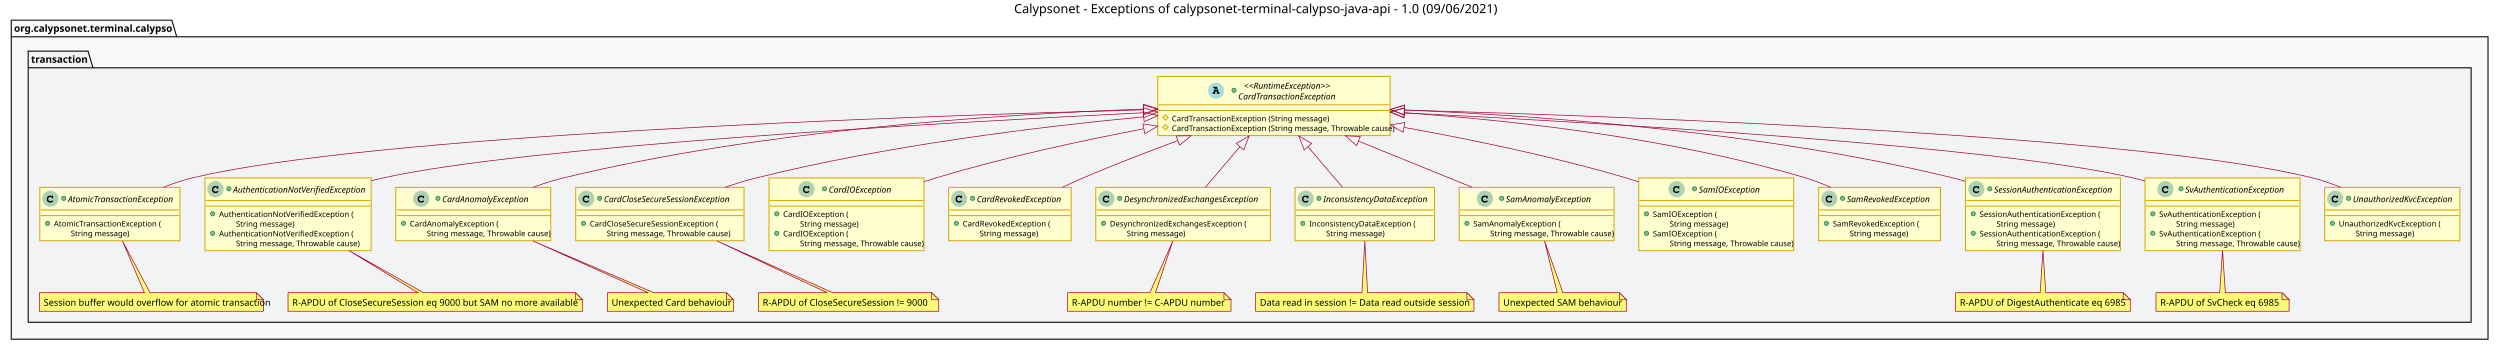
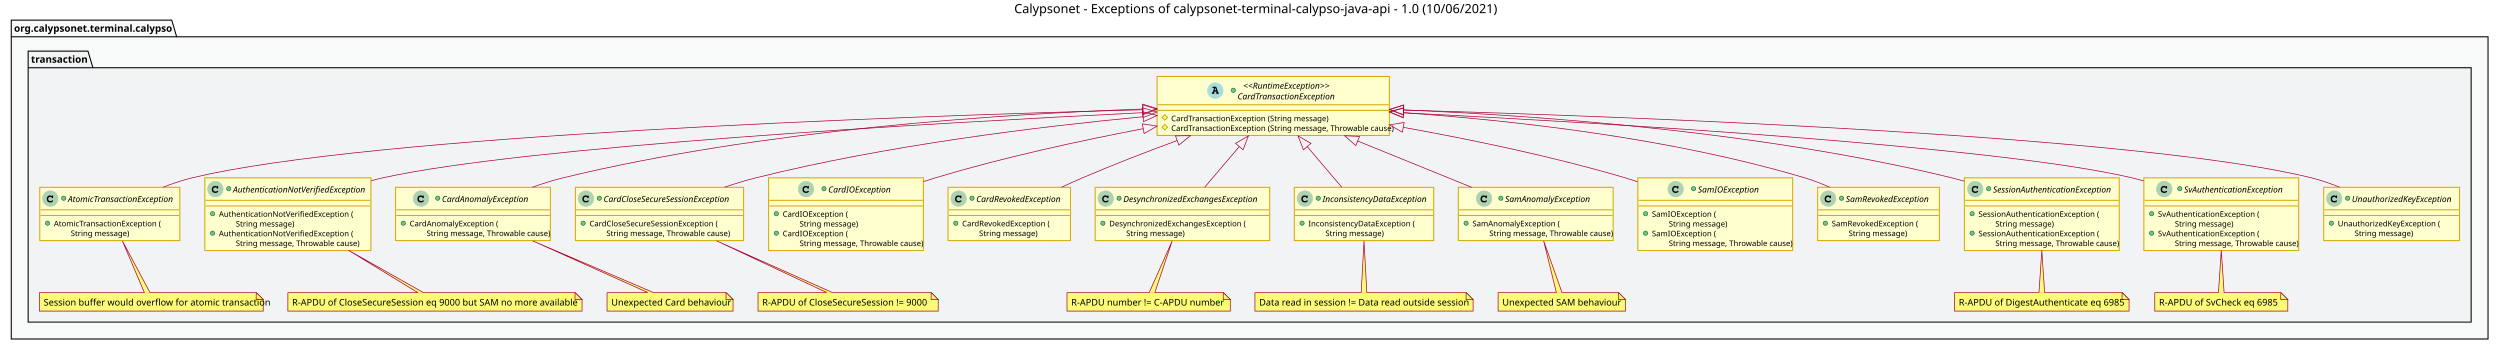
- <svg xmlns="http://www.w3.org/2000/svg" contentScriptType="application/ecmascript" contentStyleType="text/css" height="1220px" preserveAspectRatio="none" style="width:8875px;height:1220px;background:#FFFFFF;" version="1.1" viewBox="0 0 8875 1220" width="8875px" zoomAndPan="magnify">
+ <svg xmlns="http://www.w3.org/2000/svg" contentScriptType="application/ecmascript" contentStyleType="text/css" height="1220px" preserveAspectRatio="none" style="width:8880px;height:1220px;background:#FFFFFF;" version="1.1" viewBox="0 0 8880 1220" width="8880px" zoomAndPan="magnify">
  <defs />
  <g>
-     <text fill="#000000" font-family="sans-serif" font-size="45" lengthAdjust="spacing" textLength="1642.5" x="3600" y="46.714">Calypsonet - Exceptions of calypsonet-terminal-calypso-java-api - 1.0 (09/06/2021)</text>
-     <polygon fill="#F8F9F9" points="40,71.602,610,71.602,627.5,130.625,8832.5,130.625,8832.5,1204.102,40,1204.102,40,71.602" style="stroke:#000000;stroke-width:3.75;" />
+     <text fill="#000000" font-family="sans-serif" font-size="45" lengthAdjust="spacing" textLength="1642.5" x="3602.5" y="46.714">Calypsonet - Exceptions of calypsonet-terminal-calypso-java-api - 1.0 (10/06/2021)</text>
+     <polygon fill="#F8F9F9" points="40,71.602,610,71.602,627.5,130.625,8837.5,130.625,8837.5,1204.102,40,1204.102,40,71.602" style="stroke:#000000;stroke-width:3.75;" />
    <line style="stroke:#000000;stroke-width:3.75;" x1="40" x2="627.5" y1="130.625" y2="130.625" />
    <text fill="#000000" font-family="sans-serif" font-size="35" font-weight="bold" lengthAdjust="spacing" textLength="555" x="50" y="112.935">org.calypsonet.terminal.calypso</text>
-     <polygon fill="#F2F3F4" points="100,181.602,312.5,181.602,330,240.625,8772.5,240.625,8772.5,1144.102,100,1144.102,100,181.602" style="stroke:#000000;stroke-width:3.75;" />
+     <polygon fill="#F2F3F4" points="100,181.602,312.5,181.602,330,240.625,8777.5,240.625,8777.5,1144.102,100,1144.102,100,181.602" style="stroke:#000000;stroke-width:3.75;" />
    <line style="stroke:#000000;stroke-width:3.75;" x1="100" x2="330" y1="240.625" y2="240.625" />
    <text fill="#000000" font-family="sans-serif" font-size="35" font-weight="bold" lengthAdjust="spacing" textLength="197.5" x="110" y="222.935">transaction</text>
    <rect codeLine="51" fill="#FEFECE" height="209.648" id="CardTransactionException" style="stroke:#D4AC0D;stroke-width:3.75;" width="825" x="4110" y="271.602" />
    <ellipse cx="4316.875" cy="321.836" fill="#A9DCDF" rx="27.5" ry="27.5" style="stroke:#A9DCDF;stroke-width:2.5;" />
    <path d="M4321.25,325.586 L4313.008,325.586 L4311.914,328.086 L4311.914,328.086 L4313.086,328.086 L4314.375,329.648 L4314.375,330.586 L4314.375,331.523 L4313.086,333.086 L4311.914,333.086 L4307.188,333.086 L4305.664,333.086 L4304.375,331.523 L4304.375,330.586 L4304.375,329.648 L4305.664,328.086 L4307.188,328.086 L4312.969,313.086 L4310.781,313.086 L4308.164,313.086 L4306.875,311.523 L4306.875,310.586 L4306.875,309.648 L4308.164,308.086 L4310.781,308.086 L4319.961,308.086 L4326.68,328.086 L4328.086,328.086 L4328.086,328.086 L4329.375,329.648 L4329.375,330.586 L4329.375,331.523 L4328.086,333.086 L4326.68,333.086 L4321.953,333.086 L4320.664,333.086 L4319.375,331.523 L4319.375,330.586 L4319.375,329.648 L4320.664,328.086 L4321.953,328.086 L4321.953,328.086 L4321.25,325.586 Z M4319.883,320.586 L4316.875,311.641 L4314.297,320.586 L4319.883,320.586 Z " fill="#000000" />
    <ellipse cx="4380.625" cy="320.586" fill="#84BE84" rx="7.5" ry="7.5" style="stroke:#038048;stroke-width:2.5;" />
    <text fill="#000000" font-family="sans-serif" font-size="30" font-style="italic" lengthAdjust="spacing" textLength="322.5" x="4415.625" y="315.244">&lt;&lt;RuntimeException&gt;&gt;</text>
    <text fill="#000000" font-family="sans-serif" font-size="30" font-style="italic" lengthAdjust="spacing" textLength="362.5" x="4395.625" y="352.978">CardTransactionException</text>
    <line style="stroke:#D4AC0D;stroke-width:3.75;" x1="4112.5" x2="4932.5" y1="372.07" y2="372.07" />
    <line style="stroke:#D4AC0D;stroke-width:3.75;" x1="4112.5" x2="4932.5" y1="392.07" y2="392.07" />
    <polygon fill="#FFFF44" points="4137.5,407.07,4147.5,417.07,4137.5,427.07,4127.5,417.07" style="stroke:#B38D22;stroke-width:2.5;" />
    <text fill="#000000" font-family="sans-serif" font-size="27.5" lengthAdjust="spacing" textLength="532.5" x="4160" y="430.618">CardTransactionException (String message)</text>
    <polygon fill="#FFFF44" points="4137.5,441.66,4147.5,451.66,4137.5,461.66,4127.5,451.66" style="stroke:#B38D22;stroke-width:2.5;" />
    <text fill="#000000" font-family="sans-serif" font-size="27.5" lengthAdjust="spacing" textLength="760" x="4160" y="465.207">CardTransactionException (String message, Throwable cause)</text>
    <rect codeLine="56" fill="#FEFECE" height="189.18" id="AtomicTransactionException" style="stroke:#D4AC0D;stroke-width:3.75;" width="497.5" x="141.25" y="665.352" />
    <ellipse cx="178.75" cy="705.352" fill="#ADD1B2" rx="27.5" ry="27.5" style="stroke:#ADD1B2;stroke-width:2.5;" />
    <path d="M183.75,696.602 Q184.258,695.352 184.844,694.727 Q185.43,694.102 186.094,694.102 Q187.266,694.102 188.008,694.805 Q188.75,695.508 188.75,697.148 L188.75,701.055 Q188.75,702.695 188.047,703.398 Q187.344,704.102 186.25,704.102 Q185.273,704.102 184.648,703.672 Q184.023,703.242 183.75,702.109 Q183.633,701.328 183.203,700.898 Q182.422,700.078 181.016,699.609 Q179.609,699.102 178.203,699.102 Q176.445,699.102 174.961,699.805 Q173.516,700.508 172.383,702.07 Q171.25,703.633 171.25,705.781 L171.25,708.086 Q171.25,710.664 173.359,712.383 Q175.469,714.102 179.219,714.102 Q181.445,714.102 183.008,713.594 Q183.906,713.32 184.922,712.422 Q185.586,711.914 185.938,711.758 Q186.289,711.602 186.719,711.602 Q187.539,711.602 188.125,712.266 Q188.75,712.891 188.75,713.789 Q188.75,714.648 187.891,715.664 Q186.641,717.148 184.648,717.969 Q182.031,719.102 178.828,719.102 Q175.078,719.102 172.07,717.617 Q169.648,716.445 167.93,713.906 Q166.25,711.367 166.25,708.359 L166.25,705.625 Q166.25,702.5 167.734,699.766 Q169.258,697.031 171.875,695.586 Q174.531,694.102 177.5,694.102 Q179.297,694.102 180.859,694.727 Q182.422,695.352 183.75,696.602 Z " fill="#000000" />
    <ellipse cx="226.25" cy="704.102" fill="#84BE84" rx="7.5" ry="7.5" style="stroke:#038048;stroke-width:2.5;" />
    <text fill="#000000" font-family="sans-serif" font-size="30" font-style="italic" lengthAdjust="spacing" textLength="390" x="241.25" y="717.627">AtomicTransactionException</text>
    <line style="stroke:#D4AC0D;stroke-width:3.75;" x1="143.75" x2="636.25" y1="745.352" y2="745.352" />
    <line style="stroke:#D4AC0D;stroke-width:3.75;" x1="143.75" x2="636.25" y1="765.352" y2="765.352" />
    <ellipse cx="168.75" cy="792.852" fill="#84BE84" rx="7.5" ry="7.5" style="stroke:#038048;stroke-width:2.5;" />
    <text fill="#000000" font-family="sans-serif" font-size="27.5" lengthAdjust="spacing" textLength="360" x="191.25" y="803.899">AtomicTransactionException (</text>
    <text fill="#000000" font-family="sans-serif" font-size="27.5" lengthAdjust="spacing" textLength="197.5" x="251.25" y="838.489">String message)</text>
    <path d="M140,1039.102 L140,1104.98 A0,0 0 0 0 140,1104.98 L935,1104.98 A0,0 0 0 0 935,1104.98 L935,1064.102 L910,1039.102 L532.737,1039.102 L434.655,855.567 L512.737,1039.102 L140,1039.102 A0,0 0 0 0 140,1039.102 " fill="#FBFB77" style="stroke:#A80036;stroke-width:2.5;" />
    <path d="M910,1039.102 L910,1064.102 L935,1064.102 L910,1039.102 " fill="#FBFB77" style="stroke:#A80036;stroke-width:2.5;" />
    <text fill="#000000" font-family="sans-serif" font-size="32.5" lengthAdjust="spacing" textLength="742.5" x="155" y="1085.339">Session buffer would overflow for atomic transaction</text>
    <rect codeLine="62" fill="#FEFECE" height="258.359" id="AuthenticationNotVerifiedException" style="stroke:#D4AC0D;stroke-width:3.75;" width="590" x="727.5" y="631.602" />
    <ellipse cx="765" cy="671.602" fill="#ADD1B2" rx="27.5" ry="27.5" style="stroke:#ADD1B2;stroke-width:2.5;" />
    <path d="M770,662.852 Q770.508,661.602 771.094,660.977 Q771.68,660.352 772.344,660.352 Q773.516,660.352 774.258,661.055 Q775,661.758 775,663.398 L775,667.305 Q775,668.945 774.297,669.648 Q773.594,670.352 772.5,670.352 Q771.523,670.352 770.898,669.922 Q770.273,669.492 770,668.359 Q769.883,667.578 769.453,667.148 Q768.672,666.328 767.266,665.859 Q765.859,665.352 764.453,665.352 Q762.695,665.352 761.211,666.055 Q759.766,666.758 758.633,668.32 Q757.5,669.883 757.5,672.031 L757.5,674.336 Q757.5,676.914 759.609,678.633 Q761.719,680.352 765.469,680.352 Q767.695,680.352 769.258,679.844 Q770.156,679.57 771.172,678.672 Q771.836,678.164 772.188,678.008 Q772.539,677.852 772.969,677.852 Q773.789,677.852 774.375,678.516 Q775,679.141 775,680.039 Q775,680.898 774.141,681.914 Q772.891,683.398 770.898,684.219 Q768.281,685.352 765.078,685.352 Q761.328,685.352 758.32,683.867 Q755.898,682.695 754.18,680.156 Q752.5,677.617 752.5,674.609 L752.5,671.875 Q752.5,668.75 753.984,666.016 Q755.508,663.281 758.125,661.836 Q760.781,660.352 763.75,660.352 Q765.547,660.352 767.109,660.977 Q768.672,661.602 770,662.852 Z " fill="#000000" />
    <ellipse cx="812.5" cy="670.352" fill="#84BE84" rx="7.5" ry="7.5" style="stroke:#038048;stroke-width:2.5;" />
    <text fill="#000000" font-family="sans-serif" font-size="30" font-style="italic" lengthAdjust="spacing" textLength="482.5" x="827.5" y="683.877">AuthenticationNotVerifiedException</text>
    <line style="stroke:#D4AC0D;stroke-width:3.75;" x1="730" x2="1315" y1="711.602" y2="711.602" />
    <line style="stroke:#D4AC0D;stroke-width:3.75;" x1="730" x2="1315" y1="731.602" y2="731.602" />
    <ellipse cx="755" cy="759.102" fill="#84BE84" rx="7.5" ry="7.5" style="stroke:#038048;stroke-width:2.5;" />
    <text fill="#000000" font-family="sans-serif" font-size="27.5" lengthAdjust="spacing" textLength="442.5" x="777.5" y="770.149">AuthenticationNotVerifiedException (</text>
    <text fill="#000000" font-family="sans-serif" font-size="27.5" lengthAdjust="spacing" textLength="197.5" x="837.5" y="804.739">String message)</text>
    <ellipse cx="755" cy="828.281" fill="#84BE84" rx="7.5" ry="7.5" style="stroke:#038048;stroke-width:2.5;" />
    <text fill="#000000" font-family="sans-serif" font-size="27.5" lengthAdjust="spacing" textLength="442.5" x="777.5" y="839.329">AuthenticationNotVerifiedException (</text>
    <text fill="#000000" font-family="sans-serif" font-size="27.5" lengthAdjust="spacing" textLength="425" x="837.5" y="873.918">String message, Throwable cause)</text>
    <path d="M1022.5,1039.102 L1022.5,1104.98 A0,0 0 0 0 1022.5,1104.98 L2067.5,1104.98 A0,0 0 0 0 2067.5,1104.98 L2067.5,1064.102 L2042.5,1039.102 L1503.537,1039.102 L1238.037,889.184 L1483.537,1039.102 L1022.5,1039.102 A0,0 0 0 0 1022.5,1039.102 " fill="#FBFB77" style="stroke:#A80036;stroke-width:2.5;" />
    <path d="M2042.5,1039.102 L2042.5,1064.102 L2067.5,1064.102 L2042.5,1039.102 " fill="#FBFB77" style="stroke:#A80036;stroke-width:2.5;" />
    <text fill="#000000" font-family="sans-serif" font-size="32.5" lengthAdjust="spacing" textLength="992.5" x="1037.5" y="1085.339">R-APDU of CloseSecureSession eq 9000 but SAM no more available</text>
    <rect codeLine="70" fill="#FEFECE" height="189.18" id="CardAnomalyException" style="stroke:#D4AC0D;stroke-width:3.75;" width="550" x="1405" y="665.352" />
    <ellipse cx="1495.375" cy="705.352" fill="#ADD1B2" rx="27.5" ry="27.5" style="stroke:#ADD1B2;stroke-width:2.5;" />
    <path d="M1500.375,696.602 Q1500.883,695.352 1501.469,694.727 Q1502.055,694.102 1502.719,694.102 Q1503.891,694.102 1504.633,694.805 Q1505.375,695.508 1505.375,697.148 L1505.375,701.055 Q1505.375,702.695 1504.672,703.398 Q1503.969,704.102 1502.875,704.102 Q1501.898,704.102 1501.273,703.672 Q1500.648,703.242 1500.375,702.109 Q1500.258,701.328 1499.828,700.898 Q1499.047,700.078 1497.641,699.609 Q1496.234,699.102 1494.828,699.102 Q1493.07,699.102 1491.586,699.805 Q1490.141,700.508 1489.008,702.07 Q1487.875,703.633 1487.875,705.781 L1487.875,708.086 Q1487.875,710.664 1489.984,712.383 Q1492.094,714.102 1495.844,714.102 Q1498.07,714.102 1499.633,713.594 Q1500.531,713.32 1501.547,712.422 Q1502.211,711.914 1502.562,711.758 Q1502.914,711.602 1503.344,711.602 Q1504.164,711.602 1504.75,712.266 Q1505.375,712.891 1505.375,713.789 Q1505.375,714.648 1504.516,715.664 Q1503.266,717.148 1501.273,717.969 Q1498.656,719.102 1495.453,719.102 Q1491.703,719.102 1488.695,717.617 Q1486.273,716.445 1484.555,713.906 Q1482.875,711.367 1482.875,708.359 L1482.875,705.625 Q1482.875,702.5 1484.359,699.766 Q1485.883,697.031 1488.5,695.586 Q1491.156,694.102 1494.125,694.102 Q1495.922,694.102 1497.484,694.727 Q1499.047,695.352 1500.375,696.602 Z " fill="#000000" />
    <ellipse cx="1554.625" cy="704.102" fill="#84BE84" rx="7.5" ry="7.5" style="stroke:#038048;stroke-width:2.5;" />
    <text fill="#000000" font-family="sans-serif" font-size="30" font-style="italic" lengthAdjust="spacing" textLength="325" x="1569.625" y="717.627">CardAnomalyException</text>
    <line style="stroke:#D4AC0D;stroke-width:3.75;" x1="1407.5" x2="1952.5" y1="745.352" y2="745.352" />
    <line style="stroke:#D4AC0D;stroke-width:3.75;" x1="1407.5" x2="1952.5" y1="765.352" y2="765.352" />
    <ellipse cx="1432.5" cy="792.852" fill="#84BE84" rx="7.5" ry="7.5" style="stroke:#038048;stroke-width:2.5;" />
    <text fill="#000000" font-family="sans-serif" font-size="27.5" lengthAdjust="spacing" textLength="297.5" x="1455" y="803.899">CardAnomalyException (</text>
    <text fill="#000000" font-family="sans-serif" font-size="27.5" lengthAdjust="spacing" textLength="425" x="1515" y="838.489">String message, Throwable cause)</text>
    <path d="M2156.25,1039.102 L2156.25,1104.98 A0,0 0 0 0 2156.25,1104.98 L2603.75,1104.98 A0,0 0 0 0 2603.75,1104.98 L2603.75,1064.102 L2578.75,1039.102 L2320.762,1039.102 L1891.922,855.567 L2300.762,1039.102 L2156.25,1039.102 A0,0 0 0 0 2156.25,1039.102 " fill="#FBFB77" style="stroke:#A80036;stroke-width:2.5;" />
    <path d="M2578.75,1039.102 L2578.75,1064.102 L2603.75,1064.102 L2578.75,1039.102 " fill="#FBFB77" style="stroke:#A80036;stroke-width:2.5;" />
    <text fill="#000000" font-family="sans-serif" font-size="32.5" lengthAdjust="spacing" textLength="395" x="2171.25" y="1085.339">Unexpected Card behaviour</text>
    <rect codeLine="76" fill="#FEFECE" height="189.18" id="CardCloseSecureSessionException" style="stroke:#D4AC0D;stroke-width:3.75;" width="597.5" x="2043.75" y="665.352" />
    <ellipse cx="2081.25" cy="705.352" fill="#ADD1B2" rx="27.5" ry="27.5" style="stroke:#ADD1B2;stroke-width:2.5;" />
    <path d="M2086.25,696.602 Q2086.758,695.352 2087.344,694.727 Q2087.93,694.102 2088.594,694.102 Q2089.766,694.102 2090.508,694.805 Q2091.25,695.508 2091.25,697.148 L2091.25,701.055 Q2091.25,702.695 2090.547,703.398 Q2089.844,704.102 2088.75,704.102 Q2087.773,704.102 2087.148,703.672 Q2086.523,703.242 2086.25,702.109 Q2086.133,701.328 2085.703,700.898 Q2084.922,700.078 2083.516,699.609 Q2082.109,699.102 2080.703,699.102 Q2078.945,699.102 2077.461,699.805 Q2076.016,700.508 2074.883,702.07 Q2073.75,703.633 2073.75,705.781 L2073.75,708.086 Q2073.75,710.664 2075.859,712.383 Q2077.969,714.102 2081.719,714.102 Q2083.945,714.102 2085.508,713.594 Q2086.406,713.32 2087.422,712.422 Q2088.086,711.914 2088.438,711.758 Q2088.789,711.602 2089.219,711.602 Q2090.039,711.602 2090.625,712.266 Q2091.25,712.891 2091.25,713.789 Q2091.25,714.648 2090.391,715.664 Q2089.141,717.148 2087.148,717.969 Q2084.531,719.102 2081.328,719.102 Q2077.578,719.102 2074.57,717.617 Q2072.148,716.445 2070.43,713.906 Q2068.75,711.367 2068.75,708.359 L2068.75,705.625 Q2068.75,702.5 2070.234,699.766 Q2071.758,697.031 2074.375,695.586 Q2077.031,694.102 2080,694.102 Q2081.797,694.102 2083.359,694.727 Q2084.922,695.352 2086.25,696.602 Z " fill="#000000" />
    <ellipse cx="2128.75" cy="704.102" fill="#84BE84" rx="7.5" ry="7.5" style="stroke:#038048;stroke-width:2.5;" />
    <text fill="#000000" font-family="sans-serif" font-size="30" font-style="italic" lengthAdjust="spacing" textLength="490" x="2143.75" y="717.627">CardCloseSecureSessionException</text>
    <line style="stroke:#D4AC0D;stroke-width:3.75;" x1="2046.25" x2="2638.75" y1="745.352" y2="745.352" />
    <line style="stroke:#D4AC0D;stroke-width:3.75;" x1="2046.25" x2="2638.75" y1="765.352" y2="765.352" />
    <ellipse cx="2071.25" cy="792.852" fill="#84BE84" rx="7.5" ry="7.5" style="stroke:#038048;stroke-width:2.5;" />
    <text fill="#000000" font-family="sans-serif" font-size="27.5" lengthAdjust="spacing" textLength="445" x="2093.75" y="803.899">CardCloseSecureSessionException (</text>
    <text fill="#000000" font-family="sans-serif" font-size="27.5" lengthAdjust="spacing" textLength="425" x="2153.75" y="838.489">String message, Throwable cause)</text>
    <path d="M2692.5,1039.102 L2692.5,1104.98 A0,0 0 0 0 2692.5,1104.98 L3332.5,1104.98 A0,0 0 0 0 3332.5,1104.98 L3332.5,1064.102 L3307.5,1039.102 L2956.225,1039.102 L2545.35,855.567 L2936.225,1039.102 L2692.5,1039.102 A0,0 0 0 0 2692.5,1039.102 " fill="#FBFB77" style="stroke:#A80036;stroke-width:2.5;" />
    <path d="M3307.5,1039.102 L3307.5,1064.102 L3332.5,1064.102 L3307.5,1039.102 " fill="#FBFB77" style="stroke:#A80036;stroke-width:2.5;" />
    <text fill="#000000" font-family="sans-serif" font-size="32.5" lengthAdjust="spacing" textLength="587.5" x="2707.5" y="1085.339">R-APDU of CloseSecureSession != 9000</text>
    <rect codeLine="82" fill="#FEFECE" height="258.359" id="CardIOException" style="stroke:#D4AC0D;stroke-width:3.75;" width="550" x="2730" y="631.602" />
    <ellipse cx="2863.125" cy="671.602" fill="#ADD1B2" rx="27.5" ry="27.5" style="stroke:#ADD1B2;stroke-width:2.5;" />
    <path d="M2868.125,662.852 Q2868.633,661.602 2869.219,660.977 Q2869.805,660.352 2870.469,660.352 Q2871.641,660.352 2872.383,661.055 Q2873.125,661.758 2873.125,663.398 L2873.125,667.305 Q2873.125,668.945 2872.422,669.648 Q2871.719,670.352 2870.625,670.352 Q2869.648,670.352 2869.023,669.922 Q2868.398,669.492 2868.125,668.359 Q2868.008,667.578 2867.578,667.148 Q2866.797,666.328 2865.391,665.859 Q2863.984,665.352 2862.578,665.352 Q2860.82,665.352 2859.336,666.055 Q2857.891,666.758 2856.758,668.32 Q2855.625,669.883 2855.625,672.031 L2855.625,674.336 Q2855.625,676.914 2857.734,678.633 Q2859.844,680.352 2863.594,680.352 Q2865.82,680.352 2867.383,679.844 Q2868.281,679.57 2869.297,678.672 Q2869.961,678.164 2870.312,678.008 Q2870.664,677.852 2871.094,677.852 Q2871.914,677.852 2872.5,678.516 Q2873.125,679.141 2873.125,680.039 Q2873.125,680.898 2872.266,681.914 Q2871.016,683.398 2869.023,684.219 Q2866.406,685.352 2863.203,685.352 Q2859.453,685.352 2856.445,683.867 Q2854.023,682.695 2852.305,680.156 Q2850.625,677.617 2850.625,674.609 L2850.625,671.875 Q2850.625,668.75 2852.109,666.016 Q2853.633,663.281 2856.25,661.836 Q2858.906,660.352 2861.875,660.352 Q2863.672,660.352 2865.234,660.977 Q2866.797,661.602 2868.125,662.852 Z " fill="#000000" />
    <ellipse cx="2926.875" cy="670.352" fill="#84BE84" rx="7.5" ry="7.5" style="stroke:#038048;stroke-width:2.5;" />
    <text fill="#000000" font-family="sans-serif" font-size="30" font-style="italic" lengthAdjust="spacing" textLength="235" x="2941.875" y="683.877">CardIOException</text>
    <line style="stroke:#D4AC0D;stroke-width:3.75;" x1="2732.5" x2="3277.5" y1="711.602" y2="711.602" />
    <line style="stroke:#D4AC0D;stroke-width:3.75;" x1="2732.5" x2="3277.5" y1="731.602" y2="731.602" />
    <ellipse cx="2757.5" cy="759.102" fill="#84BE84" rx="7.5" ry="7.5" style="stroke:#038048;stroke-width:2.5;" />
    <text fill="#000000" font-family="sans-serif" font-size="27.5" lengthAdjust="spacing" textLength="217.5" x="2780" y="770.149">CardIOException (</text>
    <text fill="#000000" font-family="sans-serif" font-size="27.5" lengthAdjust="spacing" textLength="197.5" x="2840" y="804.739">String message)</text>
    <ellipse cx="2757.5" cy="828.281" fill="#84BE84" rx="7.5" ry="7.5" style="stroke:#038048;stroke-width:2.5;" />
    <text fill="#000000" font-family="sans-serif" font-size="27.5" lengthAdjust="spacing" textLength="217.5" x="2780" y="839.329">CardIOException (</text>
    <text fill="#000000" font-family="sans-serif" font-size="27.5" lengthAdjust="spacing" textLength="425" x="2840" y="873.918">String message, Throwable cause)</text>
    <rect codeLine="89" fill="#FEFECE" height="189.18" id="CardRevokedException" style="stroke:#D4AC0D;stroke-width:3.75;" width="435" x="3367.5" y="665.352" />
    <ellipse cx="3405" cy="705.352" fill="#ADD1B2" rx="27.5" ry="27.5" style="stroke:#ADD1B2;stroke-width:2.5;" />
    <path d="M3410,696.602 Q3410.508,695.352 3411.094,694.727 Q3411.68,694.102 3412.344,694.102 Q3413.516,694.102 3414.258,694.805 Q3415,695.508 3415,697.148 L3415,701.055 Q3415,702.695 3414.297,703.398 Q3413.594,704.102 3412.5,704.102 Q3411.523,704.102 3410.898,703.672 Q3410.273,703.242 3410,702.109 Q3409.883,701.328 3409.453,700.898 Q3408.672,700.078 3407.266,699.609 Q3405.859,699.102 3404.453,699.102 Q3402.695,699.102 3401.211,699.805 Q3399.766,700.508 3398.633,702.07 Q3397.5,703.633 3397.5,705.781 L3397.5,708.086 Q3397.5,710.664 3399.609,712.383 Q3401.719,714.102 3405.469,714.102 Q3407.695,714.102 3409.258,713.594 Q3410.156,713.32 3411.172,712.422 Q3411.836,711.914 3412.188,711.758 Q3412.539,711.602 3412.969,711.602 Q3413.789,711.602 3414.375,712.266 Q3415,712.891 3415,713.789 Q3415,714.648 3414.141,715.664 Q3412.891,717.148 3410.898,717.969 Q3408.281,719.102 3405.078,719.102 Q3401.328,719.102 3398.32,717.617 Q3395.898,716.445 3394.18,713.906 Q3392.5,711.367 3392.5,708.359 L3392.5,705.625 Q3392.5,702.5 3393.984,699.766 Q3395.508,697.031 3398.125,695.586 Q3400.781,694.102 3403.75,694.102 Q3405.547,694.102 3407.109,694.727 Q3408.672,695.352 3410,696.602 Z " fill="#000000" />
    <ellipse cx="3452.5" cy="704.102" fill="#84BE84" rx="7.5" ry="7.5" style="stroke:#038048;stroke-width:2.5;" />
    <text fill="#000000" font-family="sans-serif" font-size="30" font-style="italic" lengthAdjust="spacing" textLength="327.5" x="3467.5" y="717.627">CardRevokedException</text>
    <line style="stroke:#D4AC0D;stroke-width:3.75;" x1="3370" x2="3800" y1="745.352" y2="745.352" />
    <line style="stroke:#D4AC0D;stroke-width:3.75;" x1="3370" x2="3800" y1="765.352" y2="765.352" />
    <ellipse cx="3395" cy="792.852" fill="#84BE84" rx="7.5" ry="7.5" style="stroke:#038048;stroke-width:2.5;" />
    <text fill="#000000" font-family="sans-serif" font-size="27.5" lengthAdjust="spacing" textLength="297.5" x="3417.5" y="803.899">CardRevokedException (</text>
    <text fill="#000000" font-family="sans-serif" font-size="27.5" lengthAdjust="spacing" textLength="197.5" x="3477.5" y="838.489">String message)</text>
    <rect codeLine="94" fill="#FEFECE" height="189.18" id="DesynchronizedExchangesException" style="stroke:#D4AC0D;stroke-width:3.75;" width="620" x="3890" y="665.352" />
    <ellipse cx="3927.5" cy="705.352" fill="#ADD1B2" rx="27.5" ry="27.5" style="stroke:#ADD1B2;stroke-width:2.5;" />
    <path d="M3932.5,696.602 Q3933.008,695.352 3933.594,694.727 Q3934.18,694.102 3934.844,694.102 Q3936.016,694.102 3936.758,694.805 Q3937.5,695.508 3937.5,697.148 L3937.5,701.055 Q3937.5,702.695 3936.797,703.398 Q3936.094,704.102 3935,704.102 Q3934.023,704.102 3933.398,703.672 Q3932.773,703.242 3932.5,702.109 Q3932.383,701.328 3931.953,700.898 Q3931.172,700.078 3929.766,699.609 Q3928.359,699.102 3926.953,699.102 Q3925.195,699.102 3923.711,699.805 Q3922.266,700.508 3921.133,702.07 Q3920,703.633 3920,705.781 L3920,708.086 Q3920,710.664 3922.109,712.383 Q3924.219,714.102 3927.969,714.102 Q3930.195,714.102 3931.758,713.594 Q3932.656,713.32 3933.672,712.422 Q3934.336,711.914 3934.688,711.758 Q3935.039,711.602 3935.469,711.602 Q3936.289,711.602 3936.875,712.266 Q3937.5,712.891 3937.5,713.789 Q3937.5,714.648 3936.641,715.664 Q3935.391,717.148 3933.398,717.969 Q3930.781,719.102 3927.578,719.102 Q3923.828,719.102 3920.82,717.617 Q3918.398,716.445 3916.68,713.906 Q3915,711.367 3915,708.359 L3915,705.625 Q3915,702.5 3916.484,699.766 Q3918.008,697.031 3920.625,695.586 Q3923.281,694.102 3926.25,694.102 Q3928.047,694.102 3929.609,694.727 Q3931.172,695.352 3932.5,696.602 Z " fill="#000000" />
    <ellipse cx="3975" cy="704.102" fill="#84BE84" rx="7.5" ry="7.5" style="stroke:#038048;stroke-width:2.5;" />
    <text fill="#000000" font-family="sans-serif" font-size="30" font-style="italic" lengthAdjust="spacing" textLength="512.5" x="3990" y="717.627">DesynchronizedExchangesException</text>
    <line style="stroke:#D4AC0D;stroke-width:3.75;" x1="3892.5" x2="4507.5" y1="745.352" y2="745.352" />
    <line style="stroke:#D4AC0D;stroke-width:3.75;" x1="3892.5" x2="4507.5" y1="765.352" y2="765.352" />
    <ellipse cx="3917.5" cy="792.852" fill="#84BE84" rx="7.5" ry="7.5" style="stroke:#038048;stroke-width:2.5;" />
    <text fill="#000000" font-family="sans-serif" font-size="27.5" lengthAdjust="spacing" textLength="467.5" x="3940" y="803.899">DesynchronizedExchangesException (</text>
    <text fill="#000000" font-family="sans-serif" font-size="27.5" lengthAdjust="spacing" textLength="197.5" x="4000" y="838.489">String message)</text>
    <path d="M3790,1039.102 L3790,1104.98 A0,0 0 0 0 3790,1104.98 L4370,1104.98 A0,0 0 0 0 4370,1104.98 L4370,1064.102 L4345,1039.102 L4102,1039.102 L4163.675,855.567 L4082,1039.102 L3790,1039.102 A0,0 0 0 0 3790,1039.102 " fill="#FBFB77" style="stroke:#A80036;stroke-width:2.5;" />
    <path d="M4345,1039.102 L4345,1064.102 L4370,1064.102 L4345,1039.102 " fill="#FBFB77" style="stroke:#A80036;stroke-width:2.5;" />
    <text fill="#000000" font-family="sans-serif" font-size="32.5" lengthAdjust="spacing" textLength="527.5" x="3805" y="1085.339">R-APDU number != C-APDU number</text>
    <rect codeLine="100" fill="#FEFECE" height="189.18" id="InconsistencyDataException" style="stroke:#D4AC0D;stroke-width:3.75;" width="495" x="4597.5" y="665.352" />
    <ellipse cx="4635" cy="705.352" fill="#ADD1B2" rx="27.5" ry="27.5" style="stroke:#ADD1B2;stroke-width:2.5;" />
    <path d="M4640,696.602 Q4640.508,695.352 4641.094,694.727 Q4641.68,694.102 4642.344,694.102 Q4643.516,694.102 4644.258,694.805 Q4645,695.508 4645,697.148 L4645,701.055 Q4645,702.695 4644.297,703.398 Q4643.594,704.102 4642.5,704.102 Q4641.523,704.102 4640.898,703.672 Q4640.273,703.242 4640,702.109 Q4639.883,701.328 4639.453,700.898 Q4638.672,700.078 4637.266,699.609 Q4635.859,699.102 4634.453,699.102 Q4632.695,699.102 4631.211,699.805 Q4629.766,700.508 4628.633,702.07 Q4627.5,703.633 4627.5,705.781 L4627.5,708.086 Q4627.5,710.664 4629.609,712.383 Q4631.719,714.102 4635.469,714.102 Q4637.695,714.102 4639.258,713.594 Q4640.156,713.32 4641.172,712.422 Q4641.836,711.914 4642.188,711.758 Q4642.539,711.602 4642.969,711.602 Q4643.789,711.602 4644.375,712.266 Q4645,712.891 4645,713.789 Q4645,714.648 4644.141,715.664 Q4642.891,717.148 4640.898,717.969 Q4638.281,719.102 4635.078,719.102 Q4631.328,719.102 4628.32,717.617 Q4625.898,716.445 4624.18,713.906 Q4622.5,711.367 4622.5,708.359 L4622.5,705.625 Q4622.5,702.5 4623.984,699.766 Q4625.508,697.031 4628.125,695.586 Q4630.781,694.102 4633.75,694.102 Q4635.547,694.102 4637.109,694.727 Q4638.672,695.352 4640,696.602 Z " fill="#000000" />
    <ellipse cx="4682.5" cy="704.102" fill="#84BE84" rx="7.5" ry="7.5" style="stroke:#038048;stroke-width:2.5;" />
    <text fill="#000000" font-family="sans-serif" font-size="30" font-style="italic" lengthAdjust="spacing" textLength="387.5" x="4697.5" y="717.627">InconsistencyDataException</text>
    <line style="stroke:#D4AC0D;stroke-width:3.75;" x1="4600" x2="5090" y1="745.352" y2="745.352" />
    <line style="stroke:#D4AC0D;stroke-width:3.75;" x1="4600" x2="5090" y1="765.352" y2="765.352" />
    <ellipse cx="4625" cy="792.852" fill="#84BE84" rx="7.5" ry="7.5" style="stroke:#038048;stroke-width:2.5;" />
    <text fill="#000000" font-family="sans-serif" font-size="27.5" lengthAdjust="spacing" textLength="357.5" x="4647.5" y="803.899">InconsistencyDataException (</text>
    <text fill="#000000" font-family="sans-serif" font-size="27.5" lengthAdjust="spacing" textLength="197.5" x="4707.5" y="838.489">String message)</text>
    <path d="M4457.5,1039.102 L4457.5,1104.98 A0,0 0 0 0 4457.5,1104.98 L5232.5,1104.98 A0,0 0 0 0 5232.5,1104.98 L5232.5,1064.102 L5207.5,1039.102 L4855,1039.102 L4845,855.567 L4835,1039.102 L4457.5,1039.102 A0,0 0 0 0 4457.5,1039.102 " fill="#FBFB77" style="stroke:#A80036;stroke-width:2.5;" />
    <path d="M5207.5,1039.102 L5207.5,1064.102 L5232.5,1064.102 L5207.5,1039.102 " fill="#FBFB77" style="stroke:#A80036;stroke-width:2.5;" />
    <text fill="#000000" font-family="sans-serif" font-size="32.5" lengthAdjust="spacing" textLength="722.5" x="4472.5" y="1085.339">Data read in session != Data read outside session</text>
    <rect codeLine="106" fill="#FEFECE" height="189.18" id="SamAnomalyException" style="stroke:#D4AC0D;stroke-width:3.75;" width="550" x="5180" y="665.352" />
    <ellipse cx="5271.5" cy="705.352" fill="#ADD1B2" rx="27.5" ry="27.5" style="stroke:#ADD1B2;stroke-width:2.5;" />
    <path d="M5276.5,696.602 Q5277.008,695.352 5277.594,694.727 Q5278.18,694.102 5278.844,694.102 Q5280.016,694.102 5280.758,694.805 Q5281.5,695.508 5281.5,697.148 L5281.5,701.055 Q5281.5,702.695 5280.797,703.398 Q5280.094,704.102 5279,704.102 Q5278.023,704.102 5277.398,703.672 Q5276.773,703.242 5276.5,702.109 Q5276.383,701.328 5275.953,700.898 Q5275.172,700.078 5273.766,699.609 Q5272.359,699.102 5270.953,699.102 Q5269.195,699.102 5267.711,699.805 Q5266.266,700.508 5265.133,702.07 Q5264,703.633 5264,705.781 L5264,708.086 Q5264,710.664 5266.109,712.383 Q5268.219,714.102 5271.969,714.102 Q5274.195,714.102 5275.758,713.594 Q5276.656,713.32 5277.672,712.422 Q5278.336,711.914 5278.688,711.758 Q5279.039,711.602 5279.469,711.602 Q5280.289,711.602 5280.875,712.266 Q5281.5,712.891 5281.5,713.789 Q5281.5,714.648 5280.641,715.664 Q5279.391,717.148 5277.398,717.969 Q5274.781,719.102 5271.578,719.102 Q5267.828,719.102 5264.82,717.617 Q5262.398,716.445 5260.68,713.906 Q5259,711.367 5259,708.359 L5259,705.625 Q5259,702.5 5260.484,699.766 Q5262.008,697.031 5264.625,695.586 Q5267.281,694.102 5270.25,694.102 Q5272.047,694.102 5273.609,694.727 Q5275.172,695.352 5276.5,696.602 Z " fill="#000000" />
    <ellipse cx="5331" cy="704.102" fill="#84BE84" rx="7.5" ry="7.5" style="stroke:#038048;stroke-width:2.5;" />
    <text fill="#000000" font-family="sans-serif" font-size="30" font-style="italic" lengthAdjust="spacing" textLength="322.5" x="5346" y="717.627">SamAnomalyException</text>
    <line style="stroke:#D4AC0D;stroke-width:3.75;" x1="5182.5" x2="5727.5" y1="745.352" y2="745.352" />
    <line style="stroke:#D4AC0D;stroke-width:3.75;" x1="5182.5" x2="5727.5" y1="765.352" y2="765.352" />
    <ellipse cx="5207.5" cy="792.852" fill="#84BE84" rx="7.5" ry="7.5" style="stroke:#038048;stroke-width:2.5;" />
    <text fill="#000000" font-family="sans-serif" font-size="27.5" lengthAdjust="spacing" textLength="292.5" x="5230" y="803.899">SamAnomalyException (</text>
    <text fill="#000000" font-family="sans-serif" font-size="27.5" lengthAdjust="spacing" textLength="425" x="5290" y="838.489">String message, Throwable cause)</text>
    <path d="M5321.25,1039.102 L5321.25,1104.98 A0,0 0 0 0 5321.25,1104.98 L5773.75,1104.98 A0,0 0 0 0 5773.75,1104.98 L5773.75,1064.102 L5748.75,1039.102 L5548.25,1039.102 L5483,855.567 L5528.25,1039.102 L5321.25,1039.102 A0,0 0 0 0 5321.25,1039.102 " fill="#FBFB77" style="stroke:#A80036;stroke-width:2.5;" />
    <path d="M5748.75,1039.102 L5748.75,1064.102 L5773.75,1064.102 L5748.75,1039.102 " fill="#FBFB77" style="stroke:#A80036;stroke-width:2.5;" />
    <text fill="#000000" font-family="sans-serif" font-size="32.5" lengthAdjust="spacing" textLength="400" x="5336.25" y="1085.339">Unexpected SAM behaviour</text>
    <rect codeLine="112" fill="#FEFECE" height="258.359" id="SamIOException" style="stroke:#D4AC0D;stroke-width:3.75;" width="550" x="5817.5" y="631.602" />
    <ellipse cx="5951.875" cy="671.602" fill="#ADD1B2" rx="27.5" ry="27.5" style="stroke:#ADD1B2;stroke-width:2.5;" />
    <path d="M5956.875,662.852 Q5957.383,661.602 5957.969,660.977 Q5958.555,660.352 5959.219,660.352 Q5960.391,660.352 5961.133,661.055 Q5961.875,661.758 5961.875,663.398 L5961.875,667.305 Q5961.875,668.945 5961.172,669.648 Q5960.469,670.352 5959.375,670.352 Q5958.398,670.352 5957.773,669.922 Q5957.148,669.492 5956.875,668.359 Q5956.758,667.578 5956.328,667.148 Q5955.547,666.328 5954.141,665.859 Q5952.734,665.352 5951.328,665.352 Q5949.57,665.352 5948.086,666.055 Q5946.641,666.758 5945.508,668.32 Q5944.375,669.883 5944.375,672.031 L5944.375,674.336 Q5944.375,676.914 5946.484,678.633 Q5948.594,680.352 5952.344,680.352 Q5954.57,680.352 5956.133,679.844 Q5957.031,679.57 5958.047,678.672 Q5958.711,678.164 5959.062,678.008 Q5959.414,677.852 5959.844,677.852 Q5960.664,677.852 5961.25,678.516 Q5961.875,679.141 5961.875,680.039 Q5961.875,680.898 5961.016,681.914 Q5959.766,683.398 5957.773,684.219 Q5955.156,685.352 5951.953,685.352 Q5948.203,685.352 5945.195,683.867 Q5942.773,682.695 5941.055,680.156 Q5939.375,677.617 5939.375,674.609 L5939.375,671.875 Q5939.375,668.75 5940.859,666.016 Q5942.383,663.281 5945,661.836 Q5947.656,660.352 5950.625,660.352 Q5952.422,660.352 5953.984,660.977 Q5955.547,661.602 5956.875,662.852 Z " fill="#000000" />
    <ellipse cx="6015.625" cy="670.352" fill="#84BE84" rx="7.5" ry="7.5" style="stroke:#038048;stroke-width:2.5;" />
    <text fill="#000000" font-family="sans-serif" font-size="30" font-style="italic" lengthAdjust="spacing" textLength="232.5" x="6030.625" y="683.877">SamIOException</text>
    <line style="stroke:#D4AC0D;stroke-width:3.75;" x1="5820" x2="6365" y1="711.602" y2="711.602" />
    <line style="stroke:#D4AC0D;stroke-width:3.75;" x1="5820" x2="6365" y1="731.602" y2="731.602" />
    <ellipse cx="5845" cy="759.102" fill="#84BE84" rx="7.5" ry="7.5" style="stroke:#038048;stroke-width:2.5;" />
    <text fill="#000000" font-family="sans-serif" font-size="27.5" lengthAdjust="spacing" textLength="212.5" x="5867.5" y="770.149">SamIOException (</text>
    <text fill="#000000" font-family="sans-serif" font-size="27.5" lengthAdjust="spacing" textLength="197.5" x="5927.5" y="804.739">String message)</text>
    <ellipse cx="5845" cy="828.281" fill="#84BE84" rx="7.5" ry="7.5" style="stroke:#038048;stroke-width:2.5;" />
    <text fill="#000000" font-family="sans-serif" font-size="27.5" lengthAdjust="spacing" textLength="212.5" x="5867.5" y="839.329">SamIOException (</text>
    <text fill="#000000" font-family="sans-serif" font-size="27.5" lengthAdjust="spacing" textLength="425" x="5927.5" y="873.918">String message, Throwable cause)</text>
    <rect codeLine="119" fill="#FEFECE" height="189.18" id="SamRevokedException" style="stroke:#D4AC0D;stroke-width:3.75;" width="432.5" x="6456.25" y="665.352" />
    <ellipse cx="6493.75" cy="705.352" fill="#ADD1B2" rx="27.5" ry="27.5" style="stroke:#ADD1B2;stroke-width:2.5;" />
    <path d="M6498.75,696.602 Q6499.258,695.352 6499.844,694.727 Q6500.43,694.102 6501.094,694.102 Q6502.266,694.102 6503.008,694.805 Q6503.75,695.508 6503.75,697.148 L6503.75,701.055 Q6503.75,702.695 6503.047,703.398 Q6502.344,704.102 6501.25,704.102 Q6500.273,704.102 6499.648,703.672 Q6499.023,703.242 6498.75,702.109 Q6498.633,701.328 6498.203,700.898 Q6497.422,700.078 6496.016,699.609 Q6494.609,699.102 6493.203,699.102 Q6491.445,699.102 6489.961,699.805 Q6488.516,700.508 6487.383,702.07 Q6486.25,703.633 6486.25,705.781 L6486.25,708.086 Q6486.25,710.664 6488.359,712.383 Q6490.469,714.102 6494.219,714.102 Q6496.445,714.102 6498.008,713.594 Q6498.906,713.32 6499.922,712.422 Q6500.586,711.914 6500.938,711.758 Q6501.289,711.602 6501.719,711.602 Q6502.539,711.602 6503.125,712.266 Q6503.75,712.891 6503.75,713.789 Q6503.75,714.648 6502.891,715.664 Q6501.641,717.148 6499.648,717.969 Q6497.031,719.102 6493.828,719.102 Q6490.078,719.102 6487.07,717.617 Q6484.648,716.445 6482.93,713.906 Q6481.25,711.367 6481.25,708.359 L6481.25,705.625 Q6481.25,702.5 6482.734,699.766 Q6484.258,697.031 6486.875,695.586 Q6489.531,694.102 6492.5,694.102 Q6494.297,694.102 6495.859,694.727 Q6497.422,695.352 6498.75,696.602 Z " fill="#000000" />
    <ellipse cx="6541.25" cy="704.102" fill="#84BE84" rx="7.5" ry="7.5" style="stroke:#038048;stroke-width:2.5;" />
    <text fill="#000000" font-family="sans-serif" font-size="30" font-style="italic" lengthAdjust="spacing" textLength="325" x="6556.25" y="717.627">SamRevokedException</text>
    <line style="stroke:#D4AC0D;stroke-width:3.75;" x1="6458.75" x2="6886.25" y1="745.352" y2="745.352" />
    <line style="stroke:#D4AC0D;stroke-width:3.75;" x1="6458.75" x2="6886.25" y1="765.352" y2="765.352" />
    <ellipse cx="6483.75" cy="792.852" fill="#84BE84" rx="7.5" ry="7.5" style="stroke:#038048;stroke-width:2.5;" />
    <text fill="#000000" font-family="sans-serif" font-size="27.5" lengthAdjust="spacing" textLength="292.5" x="6506.25" y="803.899">SamRevokedException (</text>
    <text fill="#000000" font-family="sans-serif" font-size="27.5" lengthAdjust="spacing" textLength="197.5" x="6566.25" y="838.489">String message)</text>
    <rect codeLine="124" fill="#FEFECE" height="258.359" id="SessionAuthenticationException" style="stroke:#D4AC0D;stroke-width:3.75;" width="550" x="6977.5" y="631.602" />
    <ellipse cx="7016.125" cy="671.602" fill="#ADD1B2" rx="27.5" ry="27.5" style="stroke:#ADD1B2;stroke-width:2.5;" />
    <path d="M7021.125,662.852 Q7021.633,661.602 7022.219,660.977 Q7022.805,660.352 7023.469,660.352 Q7024.641,660.352 7025.383,661.055 Q7026.125,661.758 7026.125,663.398 L7026.125,667.305 Q7026.125,668.945 7025.422,669.648 Q7024.719,670.352 7023.625,670.352 Q7022.648,670.352 7022.023,669.922 Q7021.398,669.492 7021.125,668.359 Q7021.008,667.578 7020.578,667.148 Q7019.797,666.328 7018.391,665.859 Q7016.984,665.352 7015.578,665.352 Q7013.82,665.352 7012.336,666.055 Q7010.891,666.758 7009.758,668.32 Q7008.625,669.883 7008.625,672.031 L7008.625,674.336 Q7008.625,676.914 7010.734,678.633 Q7012.844,680.352 7016.594,680.352 Q7018.82,680.352 7020.383,679.844 Q7021.281,679.57 7022.297,678.672 Q7022.961,678.164 7023.312,678.008 Q7023.664,677.852 7024.094,677.852 Q7024.914,677.852 7025.5,678.516 Q7026.125,679.141 7026.125,680.039 Q7026.125,680.898 7025.266,681.914 Q7024.016,683.398 7022.023,684.219 Q7019.406,685.352 7016.203,685.352 Q7012.453,685.352 7009.445,683.867 Q7007.023,682.695 7005.305,680.156 Q7003.625,677.617 7003.625,674.609 L7003.625,671.875 Q7003.625,668.75 7005.109,666.016 Q7006.633,663.281 7009.25,661.836 Q7011.906,660.352 7014.875,660.352 Q7016.672,660.352 7018.234,660.977 Q7019.797,661.602 7021.125,662.852 Z " fill="#000000" />
    <ellipse cx="7063.875" cy="670.352" fill="#84BE84" rx="7.5" ry="7.5" style="stroke:#038048;stroke-width:2.5;" />
    <text fill="#000000" font-family="sans-serif" font-size="30" font-style="italic" lengthAdjust="spacing" textLength="440" x="7078.875" y="683.877">SessionAuthenticationException</text>
    <line style="stroke:#D4AC0D;stroke-width:3.75;" x1="6980" x2="7525" y1="711.602" y2="711.602" />
    <line style="stroke:#D4AC0D;stroke-width:3.75;" x1="6980" x2="7525" y1="731.602" y2="731.602" />
    <ellipse cx="7005" cy="759.102" fill="#84BE84" rx="7.5" ry="7.5" style="stroke:#038048;stroke-width:2.5;" />
    <text fill="#000000" font-family="sans-serif" font-size="27.5" lengthAdjust="spacing" textLength="405" x="7027.5" y="770.149">SessionAuthenticationException (</text>
    <text fill="#000000" font-family="sans-serif" font-size="27.5" lengthAdjust="spacing" textLength="197.5" x="7087.5" y="804.739">String message)</text>
    <ellipse cx="7005" cy="828.281" fill="#84BE84" rx="7.5" ry="7.5" style="stroke:#038048;stroke-width:2.5;" />
    <text fill="#000000" font-family="sans-serif" font-size="27.5" lengthAdjust="spacing" textLength="405" x="7027.5" y="839.329">SessionAuthenticationException (</text>
    <text fill="#000000" font-family="sans-serif" font-size="27.5" lengthAdjust="spacing" textLength="425" x="7087.5" y="873.918">String message, Throwable cause)</text>
    <path d="M6942.5,1039.102 L6942.5,1104.98 A0,0 0 0 0 6942.5,1104.98 L7562.5,1104.98 A0,0 0 0 0 7562.5,1104.98 L7562.5,1064.102 L7537.5,1039.102 L7262.5,1039.102 L7252.5,889.184 L7242.5,1039.102 L6942.5,1039.102 A0,0 0 0 0 6942.5,1039.102 " fill="#FBFB77" style="stroke:#A80036;stroke-width:2.5;" />
    <path d="M7537.5,1039.102 L7537.5,1064.102 L7562.5,1064.102 L7537.5,1039.102 " fill="#FBFB77" style="stroke:#A80036;stroke-width:2.5;" />
    <text fill="#000000" font-family="sans-serif" font-size="32.5" lengthAdjust="spacing" textLength="567.5" x="6957.5" y="1085.339">R-APDU of DigestAuthenticate eq 6985</text>
    <rect codeLine="132" fill="#FEFECE" height="258.359" id="SvAuthenticationException" style="stroke:#D4AC0D;stroke-width:3.75;" width="550" x="7615" y="631.602" />
    <ellipse cx="7687.375" cy="671.602" fill="#ADD1B2" rx="27.5" ry="27.5" style="stroke:#ADD1B2;stroke-width:2.5;" />
    <path d="M7692.375,662.852 Q7692.883,661.602 7693.469,660.977 Q7694.055,660.352 7694.719,660.352 Q7695.891,660.352 7696.633,661.055 Q7697.375,661.758 7697.375,663.398 L7697.375,667.305 Q7697.375,668.945 7696.672,669.648 Q7695.969,670.352 7694.875,670.352 Q7693.898,670.352 7693.273,669.922 Q7692.648,669.492 7692.375,668.359 Q7692.258,667.578 7691.828,667.148 Q7691.047,666.328 7689.641,665.859 Q7688.234,665.352 7686.828,665.352 Q7685.07,665.352 7683.586,666.055 Q7682.141,666.758 7681.008,668.32 Q7679.875,669.883 7679.875,672.031 L7679.875,674.336 Q7679.875,676.914 7681.984,678.633 Q7684.094,680.352 7687.844,680.352 Q7690.07,680.352 7691.633,679.844 Q7692.531,679.57 7693.547,678.672 Q7694.211,678.164 7694.562,678.008 Q7694.914,677.852 7695.344,677.852 Q7696.164,677.852 7696.75,678.516 Q7697.375,679.141 7697.375,680.039 Q7697.375,680.898 7696.516,681.914 Q7695.266,683.398 7693.273,684.219 Q7690.656,685.352 7687.453,685.352 Q7683.703,685.352 7680.695,683.867 Q7678.273,682.695 7676.555,680.156 Q7674.875,677.617 7674.875,674.609 L7674.875,671.875 Q7674.875,668.75 7676.359,666.016 Q7677.883,663.281 7680.5,661.836 Q7683.156,660.352 7686.125,660.352 Q7687.922,660.352 7689.484,660.977 Q7691.047,661.602 7692.375,662.852 Z " fill="#000000" />
    <ellipse cx="7742.625" cy="670.352" fill="#84BE84" rx="7.5" ry="7.5" style="stroke:#038048;stroke-width:2.5;" />
    <text fill="#000000" font-family="sans-serif" font-size="30" font-style="italic" lengthAdjust="spacing" textLength="365" x="7757.625" y="683.877">SvAuthenticationException</text>
    <line style="stroke:#D4AC0D;stroke-width:3.75;" x1="7617.5" x2="8162.5" y1="711.602" y2="711.602" />
    <line style="stroke:#D4AC0D;stroke-width:3.75;" x1="7617.5" x2="8162.5" y1="731.602" y2="731.602" />
    <ellipse cx="7642.5" cy="759.102" fill="#84BE84" rx="7.5" ry="7.5" style="stroke:#038048;stroke-width:2.5;" />
    <text fill="#000000" font-family="sans-serif" font-size="27.5" lengthAdjust="spacing" textLength="340" x="7665" y="770.149">SvAuthenticationException (</text>
    <text fill="#000000" font-family="sans-serif" font-size="27.5" lengthAdjust="spacing" textLength="197.5" x="7725" y="804.739">String message)</text>
    <ellipse cx="7642.5" cy="828.281" fill="#84BE84" rx="7.5" ry="7.5" style="stroke:#038048;stroke-width:2.5;" />
    <text fill="#000000" font-family="sans-serif" font-size="27.5" lengthAdjust="spacing" textLength="340" x="7665" y="839.329">SvAuthenticationException (</text>
    <text fill="#000000" font-family="sans-serif" font-size="27.5" lengthAdjust="spacing" textLength="425" x="7725" y="873.918">String message, Throwable cause)</text>
    <path d="M7653.75,1039.102 L7653.75,1104.98 A0,0 0 0 0 7653.75,1104.98 L8126.25,1104.98 A0,0 0 0 0 8126.25,1104.98 L8126.25,1064.102 L8101.25,1039.102 L7900,1039.102 L7890,889.184 L7880,1039.102 L7653.75,1039.102 A0,0 0 0 0 7653.75,1039.102 " fill="#FBFB77" style="stroke:#A80036;stroke-width:2.5;" />
    <path d="M8101.25,1039.102 L8101.25,1064.102 L8126.25,1064.102 L8101.25,1039.102 " fill="#FBFB77" style="stroke:#A80036;stroke-width:2.5;" />
    <text fill="#000000" font-family="sans-serif" font-size="32.5" lengthAdjust="spacing" textLength="420" x="7668.75" y="1085.339">R-APDU of SvCheck eq 6985</text>
-     <rect codeLine="140" fill="#FEFECE" height="189.18" id="UnauthorizedKvcException" style="stroke:#D4AC0D;stroke-width:3.75;" width="480" x="8252.5" y="665.352" />
-     <ellipse cx="8290" cy="705.352" fill="#ADD1B2" rx="27.5" ry="27.5" style="stroke:#ADD1B2;stroke-width:2.5;" />
-     <path d="M8295,696.602 Q8295.508,695.352 8296.094,694.727 Q8296.68,694.102 8297.344,694.102 Q8298.516,694.102 8299.258,694.805 Q8300,695.508 8300,697.148 L8300,701.055 Q8300,702.695 8299.297,703.398 Q8298.594,704.102 8297.5,704.102 Q8296.523,704.102 8295.898,703.672 Q8295.273,703.242 8295,702.109 Q8294.883,701.328 8294.453,700.898 Q8293.672,700.078 8292.266,699.609 Q8290.859,699.102 8289.453,699.102 Q8287.695,699.102 8286.211,699.805 Q8284.766,700.508 8283.633,702.07 Q8282.5,703.633 8282.5,705.781 L8282.5,708.086 Q8282.5,710.664 8284.609,712.383 Q8286.719,714.102 8290.469,714.102 Q8292.695,714.102 8294.258,713.594 Q8295.156,713.32 8296.172,712.422 Q8296.836,711.914 8297.188,711.758 Q8297.539,711.602 8297.969,711.602 Q8298.789,711.602 8299.375,712.266 Q8300,712.891 8300,713.789 Q8300,714.648 8299.141,715.664 Q8297.891,717.148 8295.898,717.969 Q8293.281,719.102 8290.078,719.102 Q8286.328,719.102 8283.32,717.617 Q8280.898,716.445 8279.18,713.906 Q8277.5,711.367 8277.5,708.359 L8277.5,705.625 Q8277.5,702.5 8278.984,699.766 Q8280.508,697.031 8283.125,695.586 Q8285.781,694.102 8288.75,694.102 Q8290.547,694.102 8292.109,694.727 Q8293.672,695.352 8295,696.602 Z " fill="#000000" />
-     <ellipse cx="8337.5" cy="704.102" fill="#84BE84" rx="7.5" ry="7.5" style="stroke:#038048;stroke-width:2.5;" />
-     <text fill="#000000" font-family="sans-serif" font-size="30" font-style="italic" lengthAdjust="spacing" textLength="372.5" x="8352.5" y="717.627">UnauthorizedKvcException</text>
-     <line style="stroke:#D4AC0D;stroke-width:3.75;" x1="8255" x2="8730" y1="745.352" y2="745.352" />
-     <line style="stroke:#D4AC0D;stroke-width:3.75;" x1="8255" x2="8730" y1="765.352" y2="765.352" />
-     <ellipse cx="8280" cy="792.852" fill="#84BE84" rx="7.5" ry="7.5" style="stroke:#038048;stroke-width:2.5;" />
-     <text fill="#000000" font-family="sans-serif" font-size="27.5" lengthAdjust="spacing" textLength="342.5" x="8302.5" y="803.899">UnauthorizedKvcException (</text>
-     <text fill="#000000" font-family="sans-serif" font-size="27.5" lengthAdjust="spacing" textLength="197.5" x="8362.5" y="838.489">String message)</text>
+     <rect codeLine="140" fill="#FEFECE" height="189.18" id="UnauthorizedKeyException" style="stroke:#D4AC0D;stroke-width:3.75;" width="482.5" x="8253.75" y="665.352" />
+     <ellipse cx="8291.25" cy="705.352" fill="#ADD1B2" rx="27.5" ry="27.5" style="stroke:#ADD1B2;stroke-width:2.5;" />
+     <path d="M8296.25,696.602 Q8296.758,695.352 8297.344,694.727 Q8297.93,694.102 8298.594,694.102 Q8299.766,694.102 8300.508,694.805 Q8301.25,695.508 8301.25,697.148 L8301.25,701.055 Q8301.25,702.695 8300.547,703.398 Q8299.844,704.102 8298.75,704.102 Q8297.773,704.102 8297.148,703.672 Q8296.523,703.242 8296.25,702.109 Q8296.133,701.328 8295.703,700.898 Q8294.922,700.078 8293.516,699.609 Q8292.109,699.102 8290.703,699.102 Q8288.945,699.102 8287.461,699.805 Q8286.016,700.508 8284.883,702.07 Q8283.75,703.633 8283.75,705.781 L8283.75,708.086 Q8283.75,710.664 8285.859,712.383 Q8287.969,714.102 8291.719,714.102 Q8293.945,714.102 8295.508,713.594 Q8296.406,713.32 8297.422,712.422 Q8298.086,711.914 8298.438,711.758 Q8298.789,711.602 8299.219,711.602 Q8300.039,711.602 8300.625,712.266 Q8301.25,712.891 8301.25,713.789 Q8301.25,714.648 8300.391,715.664 Q8299.141,717.148 8297.148,717.969 Q8294.531,719.102 8291.328,719.102 Q8287.578,719.102 8284.57,717.617 Q8282.148,716.445 8280.43,713.906 Q8278.75,711.367 8278.75,708.359 L8278.75,705.625 Q8278.75,702.5 8280.234,699.766 Q8281.758,697.031 8284.375,695.586 Q8287.031,694.102 8290,694.102 Q8291.797,694.102 8293.359,694.727 Q8294.922,695.352 8296.25,696.602 Z " fill="#000000" />
+     <ellipse cx="8338.75" cy="704.102" fill="#84BE84" rx="7.5" ry="7.5" style="stroke:#038048;stroke-width:2.5;" />
+     <text fill="#000000" font-family="sans-serif" font-size="30" font-style="italic" lengthAdjust="spacing" textLength="375" x="8353.75" y="717.627">UnauthorizedKeyException</text>
+     <line style="stroke:#D4AC0D;stroke-width:3.75;" x1="8256.25" x2="8733.75" y1="745.352" y2="745.352" />
+     <line style="stroke:#D4AC0D;stroke-width:3.75;" x1="8256.25" x2="8733.75" y1="765.352" y2="765.352" />
+     <ellipse cx="8281.25" cy="792.852" fill="#84BE84" rx="7.5" ry="7.5" style="stroke:#038048;stroke-width:2.5;" />
+     <text fill="#000000" font-family="sans-serif" font-size="27.5" lengthAdjust="spacing" textLength="342.5" x="8303.75" y="803.899">UnauthorizedKeyException (</text>
+     <text fill="#000000" font-family="sans-serif" font-size="27.5" lengthAdjust="spacing" textLength="197.5" x="8363.75" y="838.489">String message)</text>
    <path d="M4059.25,389.834 C3182.15,413.409 1310.713,480.154 682.5,631.602 C648.087,639.897 612.6,651.937 578.725,665.327 " fill="none" id="CardTransactionException-backto-AtomicTransactionException" style="stroke:#A80036;stroke-width:2.5;" />
    <polygon fill="none" points="4059.375,372.324,4109.825,388.494,4060.3,407.314,4059.375,372.324" style="stroke:#A80036;stroke-width:2.5;" />
    <path d="M4058.75,400.269 C3308.25,437.194 1860.945,520.204 1360,631.602 C1346.26,634.657 1332.328,638.152 1318.345,641.982 " fill="none" id="CardTransactionException-backto-AuthenticationNotVerifiedException" style="stroke:#A80036;stroke-width:2.5;" />
    <polygon fill="none" points="4058.575,382.757,4109.375,397.797,4060.275,417.714,4058.575,382.757" style="stroke:#A80036;stroke-width:2.5;" />
    <path d="M4058.575,387.359 C3547.625,405.237 2704.925,460.757 2000,631.602 C1964.013,640.324 1926.688,652.227 1890.785,665.257 " fill="none" id="CardTransactionException-backto-CardAnomalyException" style="stroke:#A80036;stroke-width:2.5;" />
    <polygon fill="none" points="4058.7,369.844,4109.275,385.672,4059.875,404.827,4058.7,369.844" style="stroke:#A80036;stroke-width:2.5;" />
    <path d="M4059.275,414.784 C3684.525,450.312 3145.325,516.577 2685,631.602 C2648.425,640.742 2610.35,652.454 2573.425,665.049 " fill="none" id="CardTransactionException-backto-CardCloseSecureSessionException" style="stroke:#A80036;stroke-width:2.5;" />
    <polygon fill="none" points="4058.475,397.282,4109.875,410.077,4061.7,432.132,4058.475,397.282" style="stroke:#A80036;stroke-width:2.5;" />
    <path d="M4060.45,457.174 C3835.5,500.019 3562.475,559.227 3322.5,631.602 C3308.575,635.799 3294.425,640.349 3280.2,645.144 " fill="none" id="CardTransactionException-backto-CardIOException" style="stroke:#A80036;stroke-width:2.5;" />
    <polygon fill="none" points="4057.525,439.919,4109.9,447.872,4064,474.314,4057.525,439.919" style="stroke:#A80036;stroke-width:2.5;" />
    <path d="M4181.025,499.154 C4072.725,539.152 3953.075,585.352 3845,631.602 C3820.55,642.067 3795.075,653.609 3770.05,665.334 " fill="none" id="CardTransactionException-backto-CardRevokedException" style="stroke:#A80036;stroke-width:2.5;" />
    <polygon fill="none" points="4175.325,482.607,4228.3,481.827,4187.375,515.469,4175.325,482.607" style="stroke:#A80036;stroke-width:2.5;" />
    <path d="M4401.8,520.842 C4360.825,568.974 4316.1,621.494 4279.2,664.834 " fill="none" id="CardTransactionException-backto-DesynchronizedExchangesException" style="stroke:#A80036;stroke-width:2.5;" />
    <polygon fill="none" points="4388.625,509.322,4434.375,482.597,4415.275,532.012,4388.625,509.322" style="stroke:#A80036;stroke-width:2.5;" />
    <path d="M4643.2,520.842 C4684.175,568.974 4728.9,621.494 4765.8,664.834 " fill="none" id="CardTransactionException-backto-InconsistencyDataException" style="stroke:#A80036;stroke-width:2.5;" />
    <polygon fill="none" points="4629.725,532.012,4610.625,482.597,4656.375,509.322,4629.725,532.012" style="stroke:#A80036;stroke-width:2.5;" />
    <path d="M4822.5,500.949 C4953.725,554.249 5105.175,615.764 5226.975,665.234 " fill="none" id="CardTransactionException-backto-SamAnomalyException" style="stroke:#A80036;stroke-width:2.5;" />
    <polygon fill="none" points="4815.825,517.127,4776.075,482.097,4829,484.699,4815.825,517.127" style="stroke:#A80036;stroke-width:2.5;" />
    <path d="M4985,452.419 C5222.8,495.162 5515.825,555.689 5772.5,631.602 C5787.1,635.922 5801.975,640.632 5816.9,645.614 " fill="none" id="CardTransactionException-backto-SamIOException" style="stroke:#A80036;stroke-width:2.5;" />
    <polygon fill="none" points="4981.3,469.537,4935.125,443.569,4987.4,435.074,4981.3,469.537" style="stroke:#A80036;stroke-width:2.5;" />
    <path d="M4985.25,400.329 C5372.675,427.684 5936.625,490.012 6410,631.602 C6439.55,640.442 6469.925,652.237 6499.05,665.077 " fill="none" id="CardTransactionException-backto-SamRevokedException" style="stroke:#A80036;stroke-width:2.5;" />
    <polygon fill="none" points="4984.025,417.789,4935.325,396.932,4986.4,382.869,4984.025,417.789" style="stroke:#A80036;stroke-width:2.5;" />
    <path d="M4985.65,390.462 C5475.6,411.062 6268.15,468.962 6932.5,631.602 C6947.3,635.224 6962.325,639.377 6977.375,643.917 " fill="none" id="CardTransactionException-backto-SessionAuthenticationException" style="stroke:#A80036;stroke-width:2.5;" />
    <polygon fill="none" points="4984.775,407.939,4935.525,388.439,4986.2,372.969,4984.775,407.939" style="stroke:#A80036;stroke-width:2.5;" />
    <path d="M4985.425,400.664 C5713.85,437.422 7093.95,519.284 7572.5,631.602 C7586.35,634.854 7600.4,638.607 7614.5,642.737 " fill="none" id="CardTransactionException-backto-SvAuthenticationException" style="stroke:#A80036;stroke-width:2.5;" />
    <polygon fill="none" points="4984.25,418.127,4935.2,398.149,4986,383.172,4984.25,418.127" style="stroke:#A80036;stroke-width:2.5;" />
-     <path d="M4985.775,390.592 C5835.75,415.019 7612.075,482.539 8210,631.602 C8243.1,639.854 8277.15,651.779 8309.675,665.049 " fill="none" id="CardTransactionException-backto-UnauthorizedKvcException" style="stroke:#A80036;stroke-width:2.5;" />
-     <polygon fill="none" points="4984.95,408.074,4935.475,389.164,4985.95,373.089,4984.95,408.074" style="stroke:#A80036;stroke-width:2.5;" />
+     <path d="M4985.725,390.774 C5835.625,415.507 7611.825,483.517 8210,631.602 C8243.35,639.859 8277.7,651.789 8310.5,665.059 " fill="none" id="CardTransactionException-backto-UnauthorizedKeyException" style="stroke:#A80036;stroke-width:2.5;" />
+     <polygon fill="none" points="4984.9,408.257,4935.425,389.329,4985.9,373.272,4984.9,408.257" style="stroke:#A80036;stroke-width:2.5;" />
  </g>
</svg>
